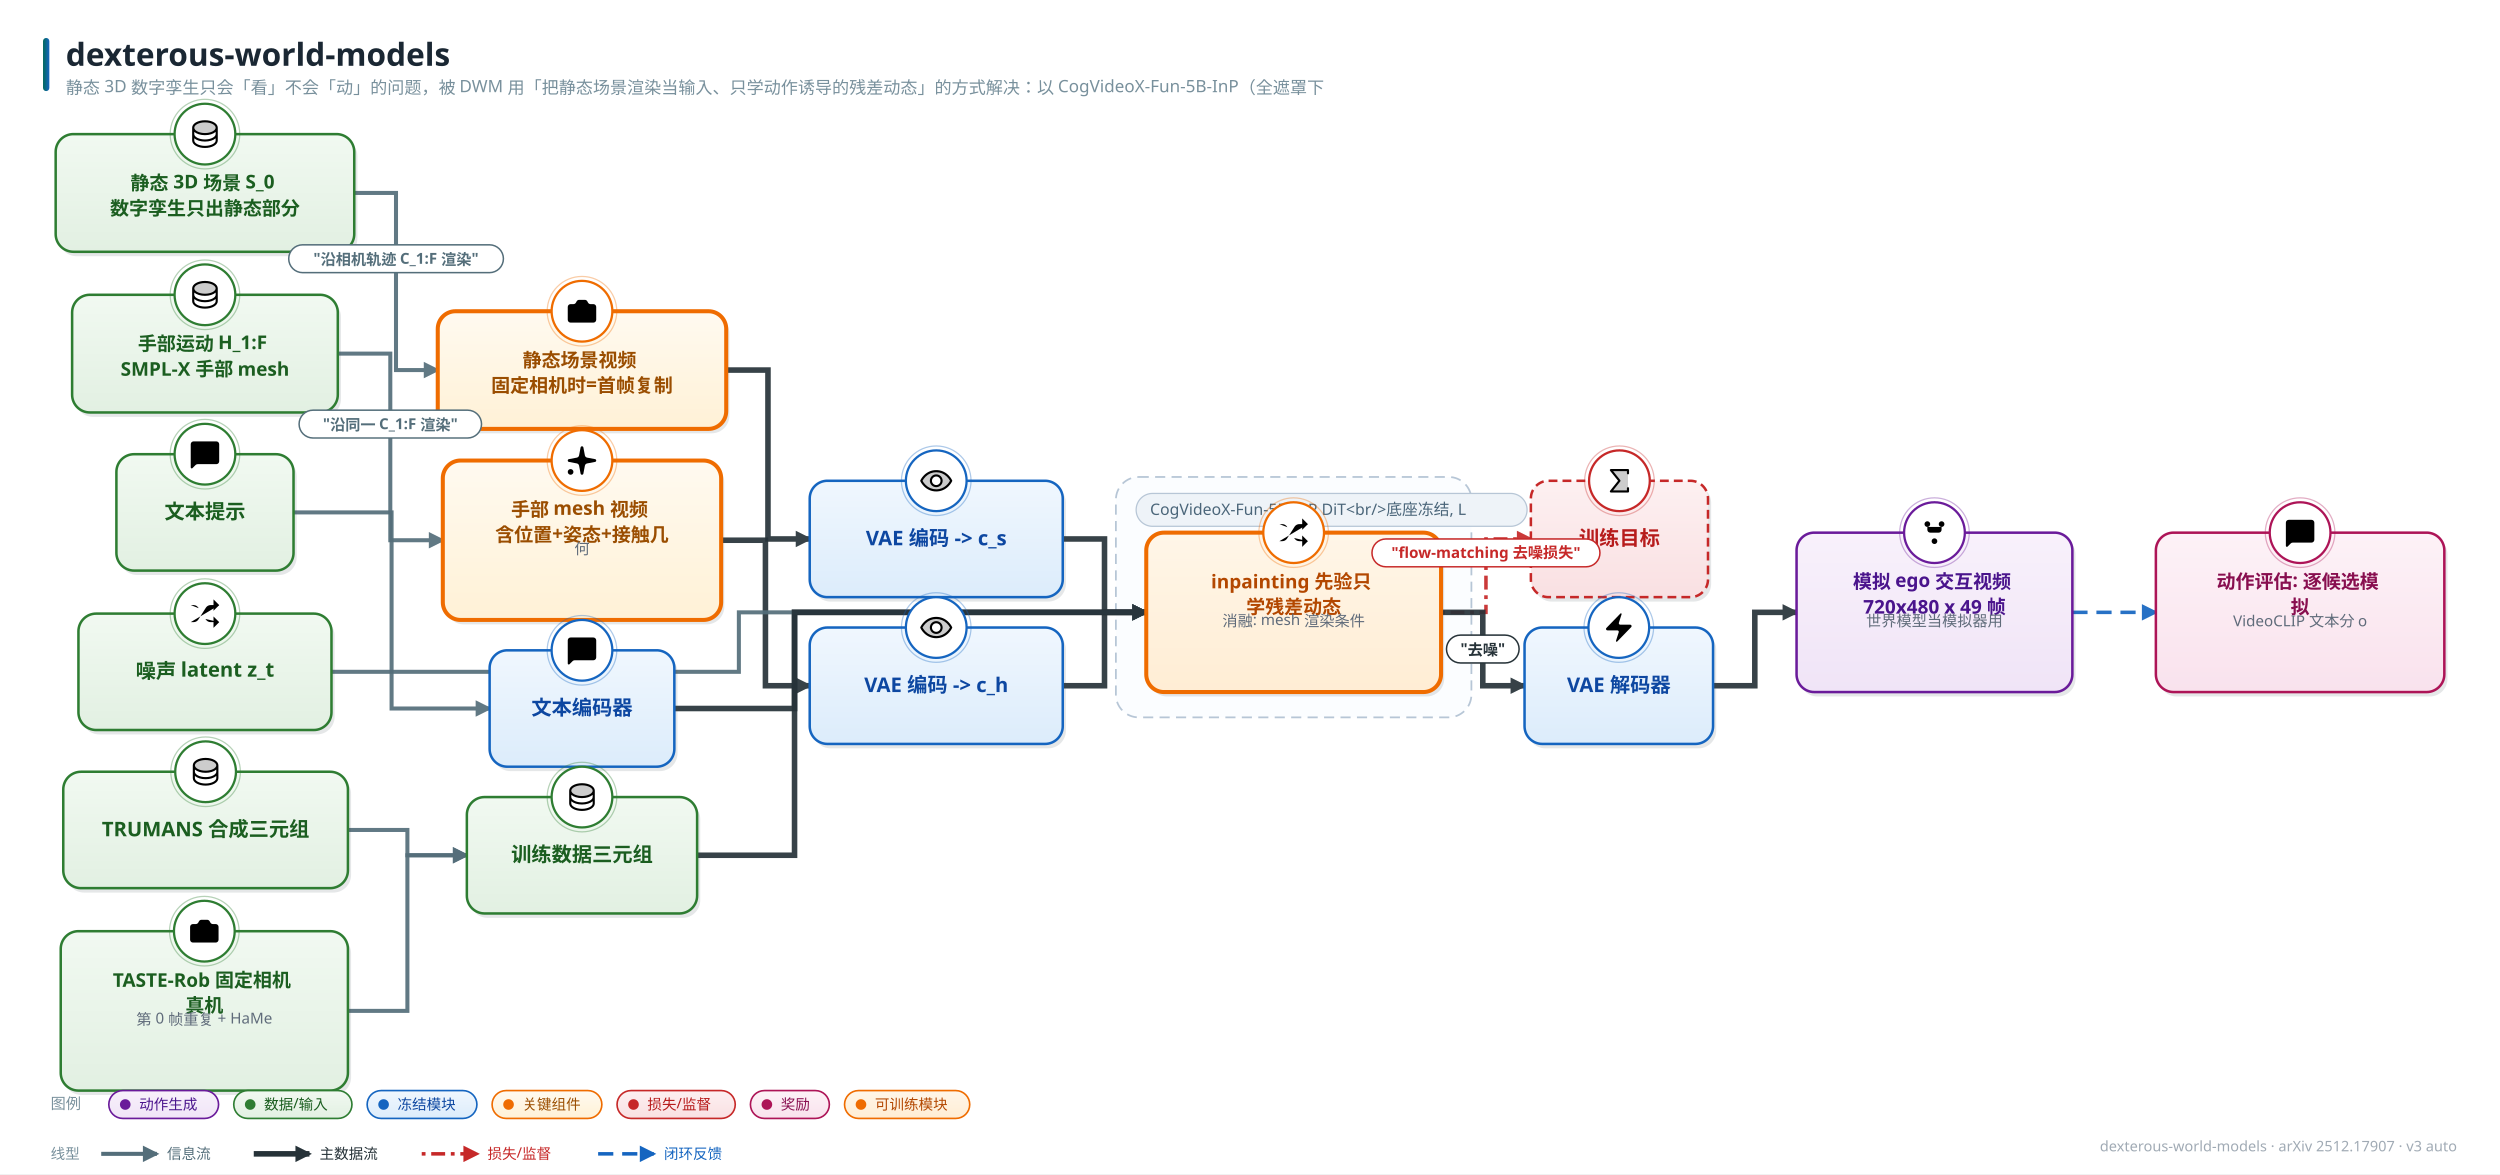
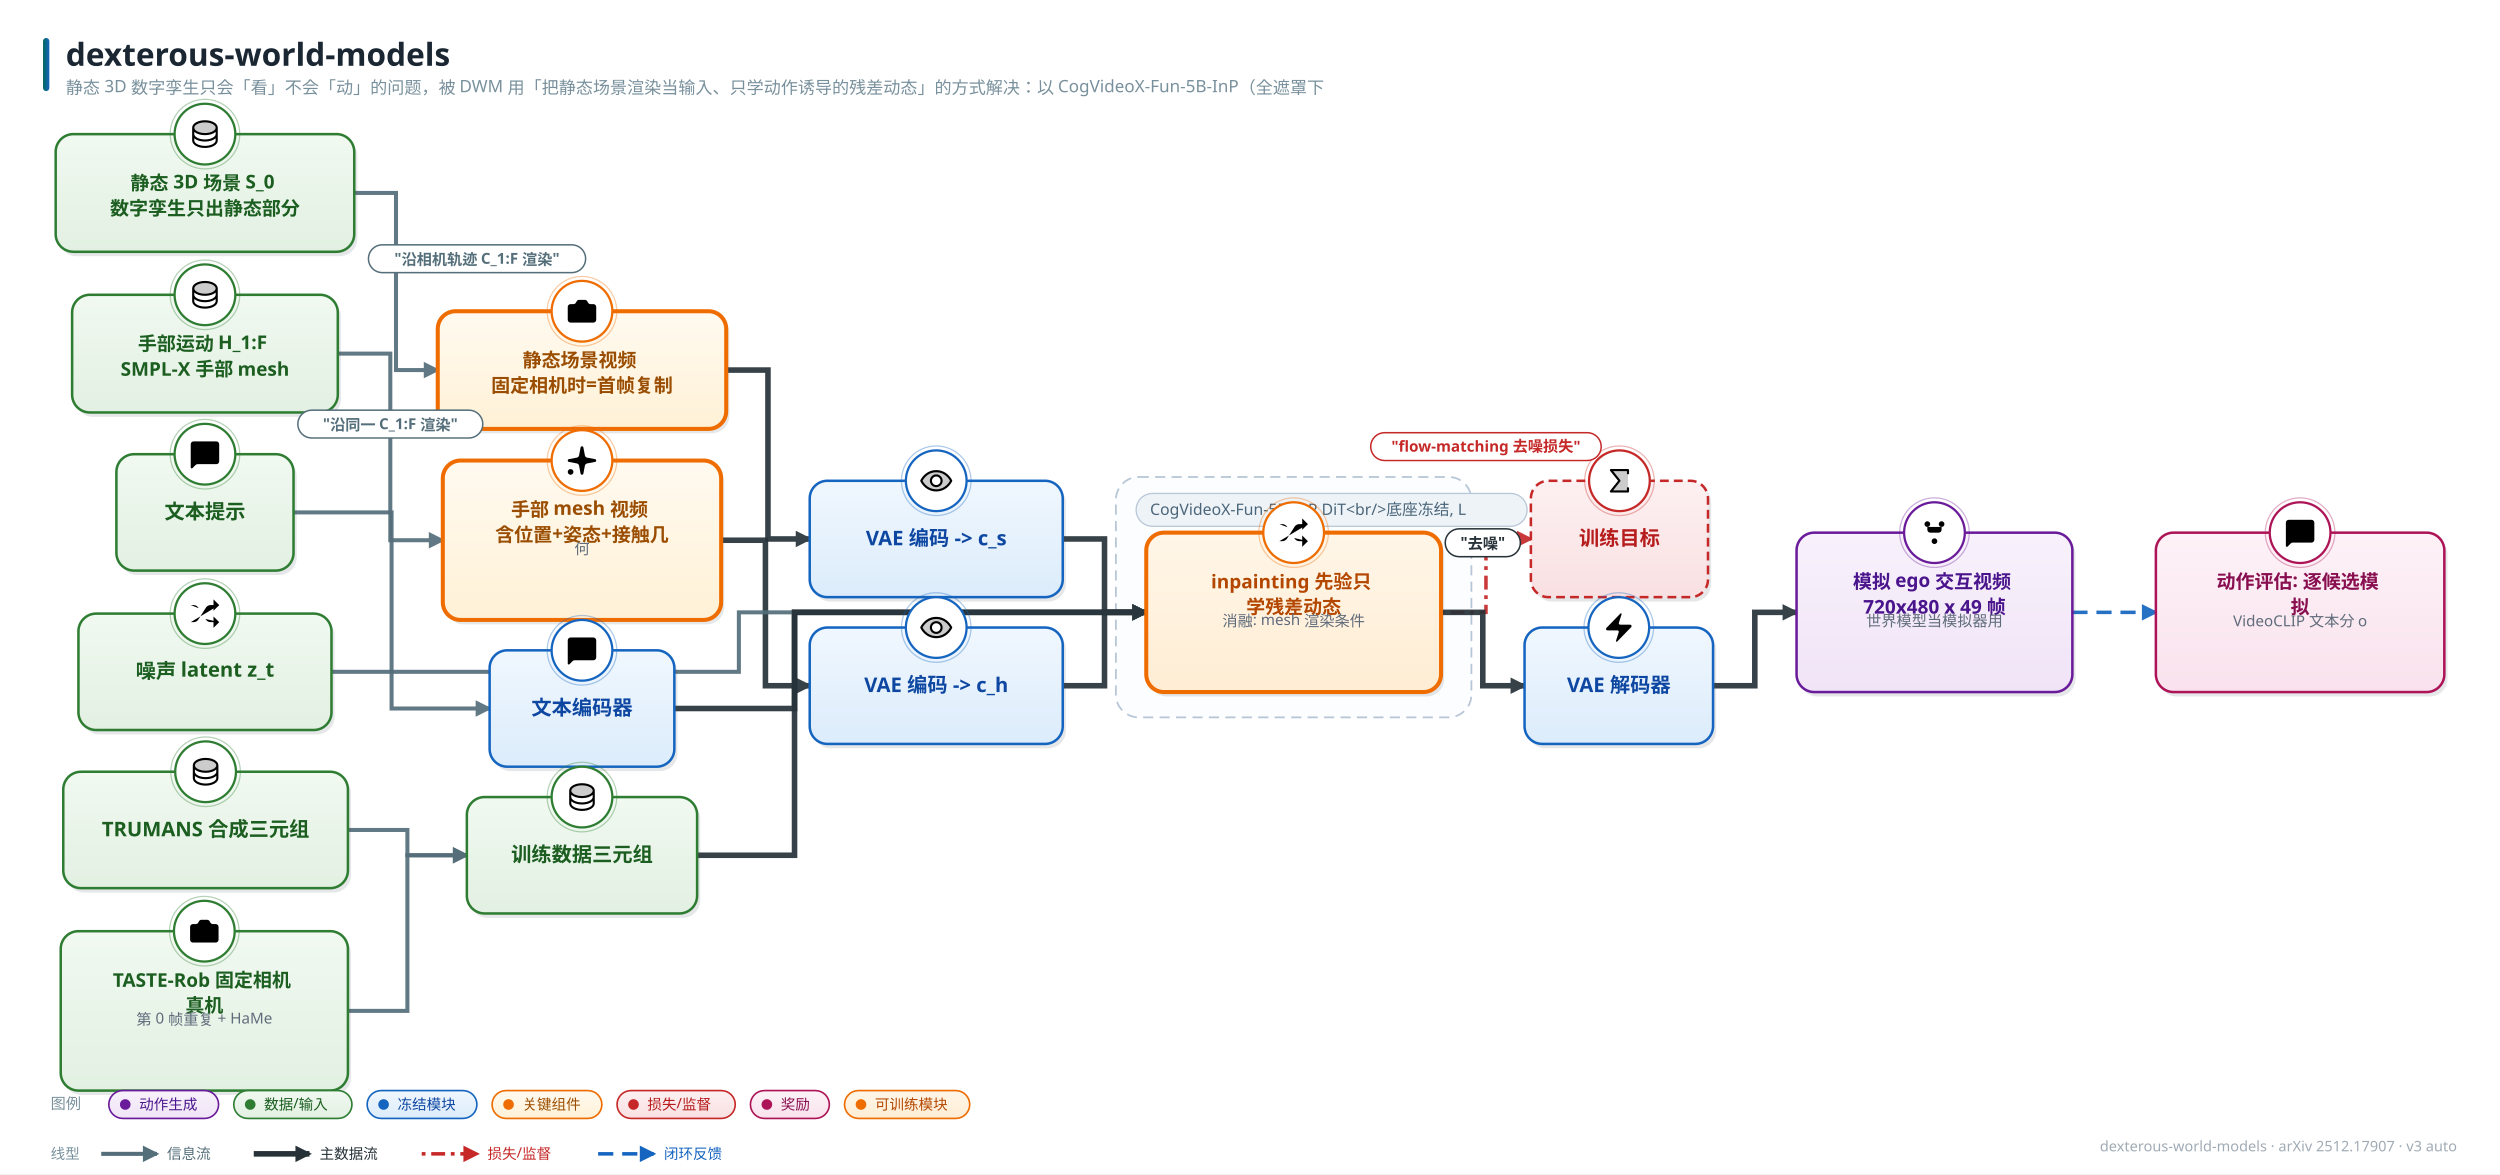
<svg xmlns="http://www.w3.org/2000/svg" width="1976" height="928" viewBox="0 0 1976 928" font-family="'PingFang SC','Hiragino Sans GB','Microsoft YaHei','Segoe UI',sans-serif">
  <style>text{font-family:'PingFang SC','Hiragino Sans GB','Microsoft YaHei','Segoe UI',sans-serif;} .lbl{font-weight:700;}</style>
  <defs>
    <linearGradient id="g-data" x1="0" y1="0" x2="0" y2="1">
      <stop offset="0" stop-color="#f1f9f1" />
      <stop offset="1" stop-color="#e2f0e2" />
    </linearGradient>
    <linearGradient id="g-frozen" x1="0" y1="0" x2="0" y2="1">
      <stop offset="0" stop-color="#f0f7fe" />
      <stop offset="1" stop-color="#dcecfb" />
    </linearGradient>
    <linearGradient id="g-train" x1="0" y1="0" x2="0" y2="1">
      <stop offset="0" stop-color="#fff6e8" />
      <stop offset="1" stop-color="#ffedd4" />
    </linearGradient>
    <linearGradient id="g-loss" x1="0" y1="0" x2="0" y2="1">
      <stop offset="0" stop-color="#fdf0f1" />
      <stop offset="1" stop-color="#f9e0e2" />
    </linearGradient>
    <linearGradient id="g-act" x1="0" y1="0" x2="0" y2="1">
      <stop offset="0" stop-color="#f8f1fb" />
      <stop offset="1" stop-color="#f0e4f7" />
    </linearGradient>
    <linearGradient id="g-loop" x1="0" y1="0" x2="0" y2="1">
      <stop offset="0" stop-color="#f2f5f7" />
      <stop offset="1" stop-color="#e6ebee" />
    </linearGradient>
    <linearGradient id="g-env" x1="0" y1="0" x2="0" y2="1">
      <stop offset="0" stop-color="#eef8f6" />
      <stop offset="1" stop-color="#dcf0ec" />
    </linearGradient>
    <linearGradient id="g-mem" x1="0" y1="0" x2="0" y2="1">
      <stop offset="0" stop-color="#fffef0" />
      <stop offset="1" stop-color="#fdf6d8" />
    </linearGradient>
    <linearGradient id="g-reward" x1="0" y1="0" x2="0" y2="1">
      <stop offset="0" stop-color="#fdf2f7" />
      <stop offset="1" stop-color="#f9e2ed" />
    </linearGradient>
    <linearGradient id="g-key" x1="0" y1="0" x2="0" y2="1">
      <stop offset="0" stop-color="#fffaf0" />
      <stop offset="1" stop-color="#fff1d6" />
    </linearGradient>
    <linearGradient id="g-title" x1="0" y1="0" x2="1" y2="0">
      <stop offset="0" stop-color="#00695c" />
      <stop offset="1" stop-color="#1565c0" />
    </linearGradient>
    <marker id="arr-main" viewBox="0 0 10 10" refX="8.5" refY="5" markerWidth="13" markerHeight="13" markerUnits="userSpaceOnUse" orient="auto-start-reverse">
      <path d="M0 0 L10 5 L0 10 z" fill="#546e7a" />
    </marker>
    <marker id="arr-thick" viewBox="0 0 10 10" refX="8.5" refY="5" markerWidth="13" markerHeight="13" markerUnits="userSpaceOnUse" orient="auto-start-reverse">
      <path d="M0 0 L10 5 L0 10 z" fill="#263238" />
    </marker>
    <marker id="arr-thin" viewBox="0 0 10 10" refX="8.5" refY="5" markerWidth="13" markerHeight="13" markerUnits="userSpaceOnUse" orient="auto-start-reverse">
      <path d="M0 0 L10 5 L0 10 z" fill="#9fb0bb" />
    </marker>
    <marker id="arr-fb" viewBox="0 0 10 10" refX="8.5" refY="5" markerWidth="13" markerHeight="13" markerUnits="userSpaceOnUse" orient="auto-start-reverse">
      <path d="M0 0 L10 5 L0 10 z" fill="#1565c0" />
    </marker>
    <marker id="arr-loss" viewBox="0 0 10 10" refX="8.5" refY="5" markerWidth="13" markerHeight="13" markerUnits="userSpaceOnUse" orient="auto-start-reverse">
      <path d="M0 0 L10 5 L0 10 z" fill="#c62828" />
    </marker>
  </defs>
  <rect width="1976" height="928" fill="#ffffff" />
  <rect x="34" y="30" width="5" height="42" rx="2.5" fill="url(#g-title)" />
  <text x="52" y="52" font-size="25" font-weight="800" fill="#1a2733">dexterous-world-models</text>
  <text x="52" y="74" font-size="13.5" fill="#78909c">静态 3D 数字孪生只会「看」不会「动」的问题，被 DWM 用「把静态场景渲染当输入、只学动作诱导的残差动态」的方式解决：以 CogVideoX-Fun-5B-InP（全遮罩下</text>
  <text x="1942" y="910" font-size="11.5" fill="#a0aab4" text-anchor="end">dexterous-world-models · arXiv 2512.17907 · v3 auto</text>
  <rect x="882" y="377" width="281" height="190" rx="18" fill="#fbfdff" stroke="#b7c6d6" stroke-width="1.4" stroke-dasharray="8 5" />
  <rect x="898" y="390" width="309.0" height="26" rx="13" fill="#eef3f8" stroke="#b7c6d6" />
  <text x="909" y="407" font-size="12.5" fill="#4a6579">CogVideoX-Fun-5B-InP DiT&lt;br/&gt;底座冻结, L</text>
  <path d="M 280.0 152.5 L 313.0 152.5 L 313.0 292.5 L 346.0 292.5" fill="none" stroke="#546e7a" stroke-width="3.2" marker-end="url(#arr-main)" opacity="0.92" />
  <path d="M 267.0 279.5 L 308.5 279.5 L 308.5 427.0 L 350.0 427.0" fill="none" stroke="#546e7a" stroke-width="3.2" marker-end="url(#arr-main)" opacity="0.92" />
  <path d="M 232.0 405.0 L 309.5 405.0 L 309.5 560.0 L 387.0 560.0" fill="none" stroke="#546e7a" stroke-width="3.2" marker-end="url(#arr-main)" opacity="0.92" />
  <path d="M 574.0 292.5 L 607.0 292.5 L 607.0 426.0 L 640.0 426.0" fill="none" stroke="#263238" stroke-width="4.4" marker-end="url(#arr-thick)" opacity="0.92" />
  <path d="M 570.0 427.0 L 605.0 427.0 L 605.0 542.0 L 640.0 542.0" fill="none" stroke="#263238" stroke-width="4.4" marker-end="url(#arr-thick)" opacity="0.92" />
  <path d="M 840.0 426.0 L 873.0 426.0 L 873.0 484.0 L 906.0 484.0" fill="none" stroke="#263238" stroke-width="4.4" marker-end="url(#arr-thick)" opacity="0.92" />
  <path d="M 840.0 542.0 L 873.0 542.0 L 873.0 484.0 L 906.0 484.0" fill="none" stroke="#263238" stroke-width="4.4" marker-end="url(#arr-thick)" opacity="0.92" />
  <path d="M 533.0 560.0 L 628.0 560.0 L 628.0 484.0 L 906.0 484.0" fill="none" stroke="#263238" stroke-width="4.4" marker-end="url(#arr-thick)" opacity="0.92" />
  <path d="M 262.0 531.0 L 584.0 531.0 L 584.0 484.0 L 906.0 484.0" fill="none" stroke="#546e7a" stroke-width="3.2" marker-end="url(#arr-main)" opacity="0.92" />
  <path d="M 1139.0 484.0 L 1174.5 484.0 L 1174.5 426.0 L 1210.0 426.0" fill="none" stroke="#c62828" stroke-width="2.8" stroke-dasharray="3 4.5 11 4.5" marker-end="url(#arr-loss)" opacity="0.92" />
  <path d="M 1139.0 484.0 L 1172.0 484.0 L 1172.0 542.0 L 1205.0 542.0" fill="none" stroke="#263238" stroke-width="4.4" marker-end="url(#arr-thick)" opacity="0.92" />
  <path d="M 1354.0 542.0 L 1387.0 542.0 L 1387.0 484.0 L 1420.0 484.0" fill="none" stroke="#263238" stroke-width="4.4" marker-end="url(#arr-thick)" opacity="0.92" />
  <path d="M 1638.0 484.0 L 1704.0 484.0" fill="none" stroke="#1565c0" stroke-width="2.8" stroke-dasharray="12 7" marker-end="url(#arr-fb)" opacity="0.92" />
  <path d="M 551.0 676.0 L 628.0 676.0 L 628.0 484.0 L 906.0 484.0" fill="none" stroke="#263238" stroke-width="4.4" marker-end="url(#arr-thick)" opacity="0.92" />
  <path d="M 275.0 656.0 L 322.0 656.0 L 322.0 676.0 L 369.0 676.0" fill="none" stroke="#546e7a" stroke-width="3.2" marker-end="url(#arr-main)" opacity="0.92" />
  <path d="M 275.0 799.0 L 322.0 799.0 L 322.0 676.0 L 369.0 676.0" fill="none" stroke="#546e7a" stroke-width="3.2" marker-end="url(#arr-main)" opacity="0.92" />
  <rect x="46.5" y="109.5" width="236" height="93" rx="14" fill="#37474f" opacity="0.13" />
  <rect x="44" y="106" width="236" height="93" rx="14" fill="url(#g-data)" stroke="#2e7d32" stroke-width="2.0" />
  <circle cx="162.0" cy="106" r="24" fill="#ffffff" stroke="#2e7d32" stroke-width="1.8" />
  <circle cx="162.0" cy="106" r="27.5" fill="none" stroke="#2e7d32" stroke-width="1" opacity="0.35" />
  <g transform="translate(148.5,92.5) scale(0.1055)">
    <path d="M216,80c0,26.51-39.4,48-88,48S40,106.51,40,80s39.4-48,88-48S216,53.49,216,80Z" opacity="0.2" />
    <path d="M128,24C74.17,24,32,48.6,32,80v96c0,31.4,42.17,56,96,56s96-24.6,96-56V80C224,48.6,181.83,24,128,24Zm80,104c0,9.62-7.88,19.43-21.61,26.92C170.93,163.35,150.19,168,128,168s-42.93-4.65-58.39-13.08C55.88,147.43,48,137.62,48,128V111.36c17.06,15,46.23,24.64,80,24.64s62.94-9.68,80-24.64ZM69.61,53.08C85.07,44.65,105.81,40,128,40s42.93,4.65,58.39,13.08C200.12,60.57,208,70.38,208,80s-7.88,19.43-21.61,26.92C170.93,115.35,150.19,120,128,120s-42.93-4.65-58.39-13.08C55.88,99.43,48,89.62,48,80S55.88,60.57,69.61,53.08ZM186.39,202.92C170.93,211.35,150.19,216,128,216s-42.93-4.65-58.39-13.08C55.88,195.43,48,185.62,48,176V159.36c17.06,15,46.23,24.64,80,24.64s62.94-9.68,80-24.64V176C208,185.62,200.12,195.43,186.39,202.92Z" />
  </g>
  <text x="162.0" y="150" font-size="15" class="lbl" fill="#1b5e20" text-anchor="middle">
    <tspan x="162.0" dy="0">静态 3D 场景 S_0</tspan>
    <tspan x="162.0" dy="20">数字孪生只出静态部分</tspan>
  </text>
  <rect x="348.5" y="249.5" width="228" height="93" rx="14" fill="#37474f" opacity="0.13" />
  <rect x="346" y="246" width="228" height="93" rx="14" fill="url(#g-key)" stroke="#ef6c00" stroke-width="3.2" />
  <circle cx="460.0" cy="246" r="24" fill="#ffffff" stroke="#ef6c00" stroke-width="1.8" />
  <circle cx="460.0" cy="246" r="27.5" fill="none" stroke="#ef6c00" stroke-width="1" opacity="0.35" />
  <g transform="translate(446.5,232.5) scale(1.125)">
    <path d="M13.997 4a2 2 0 0 1 1.76 1.05l.486.9A2 2 0 0 0 18.003 7H20a2 2 0 0 1 2 2v9a2 2 0 0 1-2 2H4a2 2 0 0 1-2-2V9a2 2 0 0 1 2-2h1.997a2 2 0 0 0 1.759-1.048l.489-.904A2 2 0 0 1 10.004 4z" />
    <circle cx="12" cy="13" r="3" />
  </g>
  <text x="460.0" y="290" font-size="15" class="lbl" fill="#9a4d00" text-anchor="middle">
    <tspan x="460.0" dy="0">静态场景视频</tspan>
    <tspan x="460.0" dy="20">固定相机时=首帧复制</tspan>
  </text>
  <rect x="59.5" y="236.5" width="210" height="93" rx="14" fill="#37474f" opacity="0.13" />
  <rect x="57" y="233" width="210" height="93" rx="14" fill="url(#g-data)" stroke="#2e7d32" stroke-width="2.0" />
  <circle cx="162.0" cy="233" r="24" fill="#ffffff" stroke="#2e7d32" stroke-width="1.8" />
  <circle cx="162.0" cy="233" r="27.5" fill="none" stroke="#2e7d32" stroke-width="1" opacity="0.35" />
  <g transform="translate(148.5,219.5) scale(0.1055)">
    <path d="M216,80c0,26.51-39.4,48-88,48S40,106.51,40,80s39.4-48,88-48S216,53.49,216,80Z" opacity="0.2" />
    <path d="M128,24C74.17,24,32,48.6,32,80v96c0,31.4,42.17,56,96,56s96-24.6,96-56V80C224,48.6,181.83,24,128,24Zm80,104c0,9.62-7.88,19.43-21.61,26.92C170.93,163.35,150.19,168,128,168s-42.93-4.65-58.39-13.08C55.88,147.43,48,137.62,48,128V111.36c17.06,15,46.23,24.64,80,24.64s62.94-9.68,80-24.64ZM69.61,53.08C85.07,44.65,105.81,40,128,40s42.93,4.65,58.39,13.08C200.12,60.57,208,70.38,208,80s-7.88,19.43-21.61,26.92C170.93,115.35,150.19,120,128,120s-42.93-4.65-58.39-13.08C55.88,99.43,48,89.62,48,80S55.88,60.57,69.61,53.08ZM186.39,202.92C170.93,211.35,150.19,216,128,216s-42.93-4.65-58.39-13.08C55.88,195.43,48,185.62,48,176V159.36c17.06,15,46.23,24.64,80,24.64s62.94-9.68,80-24.64V176C208,185.62,200.12,195.43,186.39,202.92Z" />
  </g>
  <text x="162.0" y="277" font-size="15" class="lbl" fill="#1b5e20" text-anchor="middle">
    <tspan x="162.0" dy="0">手部运动 H_1:F</tspan>
    <tspan x="162.0" dy="20">SMPL-X 手部 mesh</tspan>
  </text>
  <rect x="352.5" y="367.5" width="220" height="126" rx="14" fill="#37474f" opacity="0.13" />
  <rect x="350" y="364" width="220" height="126" rx="14" fill="url(#g-key)" stroke="#ef6c00" stroke-width="3.2" />
  <circle cx="460.0" cy="364" r="24" fill="#ffffff" stroke="#ef6c00" stroke-width="1.8" />
  <circle cx="460.0" cy="364" r="27.5" fill="none" stroke="#ef6c00" stroke-width="1" opacity="0.35" />
  <g transform="translate(446.5,350.5) scale(1.125)">
    <path d="M11.017 2.814a1 1 0 0 1 1.966 0l1.051 5.558a2 2 0 0 0 1.594 1.594l5.558 1.051a1 1 0 0 1 0 1.966l-5.558 1.051a2 2 0 0 0-1.594 1.594l-1.051 5.558a1 1 0 0 1-1.966 0l-1.051-5.558a2 2 0 0 0-1.594-1.594l-5.558-1.051a1 1 0 0 1 0-1.966l5.558-1.051a2 2 0 0 0 1.594-1.594z" />
    <path d="M20 2v4" />
    <path d="M22 4h-4" />
    <circle cx="4" cy="20" r="2" />
  </g>
  <text x="460.0" y="408" font-size="15" class="lbl" fill="#9a4d00" text-anchor="middle">
    <tspan x="460.0" dy="0">手部 mesh 视频</tspan>
    <tspan x="460.0" dy="20">含位置+姿态+接触几</tspan>
  </text>
  <text x="460.0" y="438" font-size="12" fill="#5f6b7a" text-anchor="middle">何</text>
  <rect x="94.5" y="362.5" width="140" height="92" rx="14" fill="#37474f" opacity="0.13" />
  <rect x="92" y="359" width="140" height="92" rx="14" fill="url(#g-data)" stroke="#2e7d32" stroke-width="2.0" />
  <circle cx="162.0" cy="359" r="24" fill="#ffffff" stroke="#2e7d32" stroke-width="1.8" />
  <circle cx="162.0" cy="359" r="27.5" fill="none" stroke="#2e7d32" stroke-width="1" opacity="0.35" />
  <g transform="translate(148.5,345.5) scale(1.125)">
    <path d="M22 17a2 2 0 0 1-2 2H6.828a2 2 0 0 0-1.414.586l-2.202 2.202A.71.71 0 0 1 2 21.286V5a2 2 0 0 1 2-2h16a2 2 0 0 1 2 2z" />
  </g>
  <text x="162.0" y="410" font-size="16" class="lbl" fill="#1b5e20" text-anchor="middle">文本提示</text>
  <rect x="389.5" y="517.5" width="146" height="92" rx="14" fill="#37474f" opacity="0.13" />
  <rect x="387" y="514" width="146" height="92" rx="14" fill="url(#g-frozen)" stroke="#1565c0" stroke-width="2.0" />
  <circle cx="460.0" cy="514" r="24" fill="#ffffff" stroke="#1565c0" stroke-width="1.8" />
  <circle cx="460.0" cy="514" r="27.5" fill="none" stroke="#1565c0" stroke-width="1" opacity="0.35" />
  <g transform="translate(446.5,500.5) scale(1.125)">
    <path d="M22 17a2 2 0 0 1-2 2H6.828a2 2 0 0 0-1.414.586l-2.202 2.202A.71.71 0 0 1 2 21.286V5a2 2 0 0 1 2-2h16a2 2 0 0 1 2 2z" />
  </g>
  <text x="460.0" y="565" font-size="16" class="lbl" fill="#0d47a1" text-anchor="middle">文本编码器</text>
  <rect x="642.5" y="383.5" width="200" height="92" rx="14" fill="#37474f" opacity="0.13" />
  <rect x="640" y="380" width="200" height="92" rx="14" fill="url(#g-frozen)" stroke="#1565c0" stroke-width="2.0" />
  <circle cx="740.0" cy="380" r="24" fill="#ffffff" stroke="#1565c0" stroke-width="1.8" />
  <circle cx="740.0" cy="380" r="27.5" fill="none" stroke="#1565c0" stroke-width="1" opacity="0.35" />
  <g transform="translate(726.5,366.5) scale(0.1055)">
    <path d="M128,56C48,56,16,128,16,128s32,72,112,72,112-72,112-72S208,56,128,56Zm0,112a40,40,0,1,1,40-40A40,40,0,0,1,128,168Z" opacity="0.2" />
    <path d="M247.31,124.76c-.35-.79-8.82-19.58-27.65-38.41C194.57,61.26,162.88,48,128,48S61.43,61.26,36.34,86.35C17.51,105.18,9,124,8.69,124.76a8,8,0,0,0,0,6.5c.35.79,8.82,19.57,27.65,38.4C61.43,194.74,93.12,208,128,208s66.57-13.26,91.66-38.34c18.83-18.83,27.3-37.61,27.65-38.4A8,8,0,0,0,247.31,124.76ZM128,192c-30.78,0-57.67-11.19-79.93-33.25A133.47,133.47,0,0,1,25,128,133.33,133.33,0,0,1,48.07,97.25C70.33,75.19,97.22,64,128,64s57.67,11.19,79.93,33.25A133.46,133.46,0,0,1,231.05,128C223.84,141.46,192.43,192,128,192Zm0-112a48,48,0,1,0,48,48A48.05,48.05,0,0,0,128,80Zm0,80a32,32,0,1,1,32-32A32,32,0,0,1,128,160Z" />
  </g>
  <text x="740.0" y="431" font-size="16" class="lbl" fill="#0d47a1" text-anchor="middle">VAE 编码 -&gt; c_s</text>
  <rect x="642.5" y="499.5" width="200" height="92" rx="14" fill="#37474f" opacity="0.13" />
  <rect x="640" y="496" width="200" height="92" rx="14" fill="url(#g-frozen)" stroke="#1565c0" stroke-width="2.0" />
  <circle cx="740.0" cy="496" r="24" fill="#ffffff" stroke="#1565c0" stroke-width="1.8" />
  <circle cx="740.0" cy="496" r="27.5" fill="none" stroke="#1565c0" stroke-width="1" opacity="0.35" />
  <g transform="translate(726.5,482.5) scale(0.1055)">
    <path d="M128,56C48,56,16,128,16,128s32,72,112,72,112-72,112-72S208,56,128,56Zm0,112a40,40,0,1,1,40-40A40,40,0,0,1,128,168Z" opacity="0.2" />
    <path d="M247.31,124.76c-.35-.79-8.82-19.58-27.65-38.41C194.57,61.26,162.88,48,128,48S61.43,61.26,36.34,86.35C17.51,105.18,9,124,8.69,124.76a8,8,0,0,0,0,6.5c.35.79,8.82,19.57,27.65,38.4C61.43,194.74,93.12,208,128,208s66.57-13.26,91.66-38.34c18.83-18.83,27.3-37.61,27.65-38.4A8,8,0,0,0,247.31,124.76ZM128,192c-30.78,0-57.67-11.19-79.93-33.25A133.47,133.47,0,0,1,25,128,133.33,133.33,0,0,1,48.07,97.25C70.33,75.19,97.22,64,128,64s57.67,11.19,79.93,33.25A133.46,133.46,0,0,1,231.05,128C223.84,141.46,192.43,192,128,192Zm0-112a48,48,0,1,0,48,48A48.05,48.05,0,0,0,128,80Zm0,80a32,32,0,1,1,32-32A32,32,0,0,1,128,160Z" />
  </g>
  <text x="740.0" y="547" font-size="16" class="lbl" fill="#0d47a1" text-anchor="middle">VAE 编码 -&gt; c_h</text>
  <rect x="908.5" y="424.5" width="233" height="126" rx="14" fill="#37474f" opacity="0.13" />
  <rect x="906" y="421" width="233" height="126" rx="14" fill="url(#g-train)" stroke="#ef6c00" stroke-width="3.2" />
  <circle cx="1022.5" cy="421" r="24" fill="#ffffff" stroke="#ef6c00" stroke-width="1.8" />
  <circle cx="1022.5" cy="421" r="27.5" fill="none" stroke="#ef6c00" stroke-width="1" opacity="0.35" />
  <g transform="translate(1009.0,407.5) scale(1.125)">
    <path d="m18 14 4 4-4 4" />
    <path d="m18 2 4 4-4 4" />
    <path d="M2 18h1.973a4 4 0 0 0 3.3-1.7l5.454-8.6a4 4 0 0 1 3.3-1.7H22" />
    <path d="M2 6h1.972a4 4 0 0 1 3.6 2.2" />
    <path d="M22 18h-6.041a4 4 0 0 1-3.3-1.8l-.359-.45" />
  </g>
  <text x="1022.5" y="465" font-size="15" class="lbl" fill="#b34700" text-anchor="middle">
    <tspan x="1022.5" dy="0">inpainting 先验只</tspan>
    <tspan x="1022.5" dy="20">学残差动态</tspan>
  </text>
  <text x="1022.5" y="495" font-size="12" fill="#5f6b7a" text-anchor="middle">消融: mesh 渲染条件</text>
  <rect x="64.5" y="488.5" width="200" height="92" rx="14" fill="#37474f" opacity="0.13" />
  <rect x="62" y="485" width="200" height="92" rx="14" fill="url(#g-data)" stroke="#2e7d32" stroke-width="2.0" />
  <circle cx="162.0" cy="485" r="24" fill="#ffffff" stroke="#2e7d32" stroke-width="1.8" />
  <circle cx="162.0" cy="485" r="27.5" fill="none" stroke="#2e7d32" stroke-width="1" opacity="0.35" />
  <g transform="translate(148.5,471.5) scale(1.125)">
    <path d="m18 14 4 4-4 4" />
    <path d="m18 2 4 4-4 4" />
    <path d="M2 18h1.973a4 4 0 0 0 3.3-1.7l5.454-8.6a4 4 0 0 1 3.3-1.7H22" />
    <path d="M2 6h1.972a4 4 0 0 1 3.6 2.2" />
    <path d="M22 18h-6.041a4 4 0 0 1-3.3-1.8l-.359-.45" />
  </g>
  <text x="162.0" y="536" font-size="16" class="lbl" fill="#1b5e20" text-anchor="middle">噪声 latent z_t</text>
  <rect x="1212.5" y="383.5" width="140" height="92" rx="14" fill="#37474f" opacity="0.13" />
  <rect x="1210" y="380" width="140" height="92" rx="14" fill="url(#g-loss)" stroke="#c62828" stroke-width="2.0" stroke-dasharray="7 4" />
  <circle cx="1280.0" cy="380" r="24" fill="#ffffff" stroke="#c62828" stroke-width="1.8" />
  <circle cx="1280.0" cy="380" r="27.5" fill="none" stroke="#c62828" stroke-width="1" opacity="0.35" />
  <g transform="translate(1266.5,366.5) scale(0.1055)">
    <path d="M192,48V208H64l64-80L64,48Z" opacity="0.2" />
    <path d="M184,72V56H80.65l53.6,67a8,8,0,0,1,0,10l-53.6,67H184V184a8,8,0,0,1,16,0v24a8,8,0,0,1-8,8H64a8,8,0,0,1-6.25-13l60-75-60-75A8,8,0,0,1,64,40H192a8,8,0,0,1,8,8V72a8,8,0,0,1-16,0Z" />
  </g>
  <text x="1280.0" y="431" font-size="16" class="lbl" fill="#b71c1c" text-anchor="middle">训练目标</text>
  <rect x="1207.5" y="499.5" width="149" height="92" rx="14" fill="#37474f" opacity="0.13" />
  <rect x="1205" y="496" width="149" height="92" rx="14" fill="url(#g-frozen)" stroke="#1565c0" stroke-width="2.0" />
  <circle cx="1279.5" cy="496" r="24" fill="#ffffff" stroke="#1565c0" stroke-width="1.8" />
  <circle cx="1279.5" cy="496" r="27.5" fill="none" stroke="#1565c0" stroke-width="1" opacity="0.35" />
  <g transform="translate(1266.0,482.5) scale(1.125)">
    <path d="M4 14a1 1 0 0 1-.78-1.63l9.9-10.2a.5.5 0 0 1 .86.46l-1.92 6.02A1 1 0 0 0 13 10h7a1 1 0 0 1 .78 1.63l-9.9 10.2a.5.5 0 0 1-.86-.46l1.92-6.02A1 1 0 0 0 11 14z" />
  </g>
  <text x="1279.5" y="547" font-size="16" class="lbl" fill="#0d47a1" text-anchor="middle">VAE 解码器</text>
  <rect x="1422.5" y="424.5" width="218" height="126" rx="14" fill="#37474f" opacity="0.13" />
  <rect x="1420" y="421" width="218" height="126" rx="14" fill="url(#g-act)" stroke="#6a1b9a" stroke-width="2.0" />
  <circle cx="1529.0" cy="421" r="24" fill="#ffffff" stroke="#6a1b9a" stroke-width="1.8" />
  <circle cx="1529.0" cy="421" r="27.5" fill="none" stroke="#6a1b9a" stroke-width="1" opacity="0.35" />
  <g transform="translate(1515.5,407.5) scale(1.125)">
    <path stroke="none" d="M0 0h24v24H0z" fill="none" />
    <path d="M10 18a2 2 0 1 0 4 0a2 2 0 1 0 -4 0" />
    <path d="M5 6a2 2 0 1 0 4 0a2 2 0 1 0 -4 0" />
    <path d="M15 6a2 2 0 1 0 4 0a2 2 0 1 0 -4 0" />
    <path d="M7 8v2a2 2 0 0 0 2 2h6a2 2 0 0 0 2 -2v-2" />
    <path d="M12 12l0 4" />
  </g>
  <text x="1529.0" y="465" font-size="15" class="lbl" fill="#4a148c" text-anchor="middle">
    <tspan x="1529.0" dy="0">模拟 ego 交互视频</tspan>
    <tspan x="1529.0" dy="20">720x480 x 49 帧</tspan>
  </text>
  <text x="1529.0" y="495" font-size="12" fill="#5f6b7a" text-anchor="middle">世界模型当模拟器用</text>
  <rect x="1706.5" y="424.5" width="228" height="126" rx="14" fill="#37474f" opacity="0.13" />
  <rect x="1704" y="421" width="228" height="126" rx="14" fill="url(#g-reward)" stroke="#ad1457" stroke-width="2.0" />
  <circle cx="1818.0" cy="421" r="24" fill="#ffffff" stroke="#ad1457" stroke-width="1.8" />
  <circle cx="1818.0" cy="421" r="27.5" fill="none" stroke="#ad1457" stroke-width="1" opacity="0.35" />
  <g transform="translate(1804.5,407.5) scale(1.125)">
    <path d="M22 17a2 2 0 0 1-2 2H6.828a2 2 0 0 0-1.414.586l-2.202 2.202A.71.71 0 0 1 2 21.286V5a2 2 0 0 1 2-2h16a2 2 0 0 1 2 2z" />
  </g>
  <text x="1818.0" y="465" font-size="15" class="lbl" fill="#880e4f" text-anchor="middle">
    <tspan x="1818.0" dy="0">动作评估: 逐候选模</tspan>
    <tspan x="1818.0" dy="20">拟</tspan>
  </text>
  <text x="1818.0" y="495" font-size="12" fill="#5f6b7a" text-anchor="middle">VideoCLIP 文本分 o</text>
  <rect x="371.5" y="633.5" width="182" height="92" rx="14" fill="#37474f" opacity="0.13" />
  <rect x="369" y="630" width="182" height="92" rx="14" fill="url(#g-data)" stroke="#2e7d32" stroke-width="2.0" />
  <circle cx="460.0" cy="630" r="24" fill="#ffffff" stroke="#2e7d32" stroke-width="1.8" />
  <circle cx="460.0" cy="630" r="27.5" fill="none" stroke="#2e7d32" stroke-width="1" opacity="0.35" />
  <g transform="translate(446.5,616.5) scale(0.1055)">
    <path d="M216,80c0,26.51-39.4,48-88,48S40,106.51,40,80s39.4-48,88-48S216,53.49,216,80Z" opacity="0.2" />
    <path d="M128,24C74.17,24,32,48.6,32,80v96c0,31.4,42.17,56,96,56s96-24.6,96-56V80C224,48.6,181.83,24,128,24Zm80,104c0,9.62-7.88,19.43-21.61,26.92C170.93,163.35,150.19,168,128,168s-42.93-4.65-58.39-13.08C55.88,147.43,48,137.62,48,128V111.36c17.06,15,46.23,24.64,80,24.64s62.94-9.68,80-24.64ZM69.61,53.08C85.07,44.65,105.81,40,128,40s42.93,4.65,58.39,13.08C200.12,60.57,208,70.38,208,80s-7.88,19.43-21.61,26.92C170.93,115.35,150.19,120,128,120s-42.93-4.65-58.39-13.08C55.88,99.43,48,89.62,48,80S55.88,60.57,69.61,53.08ZM186.39,202.92C170.93,211.35,150.19,216,128,216s-42.93-4.65-58.39-13.08C55.88,195.43,48,185.62,48,176V159.36c17.06,15,46.23,24.64,80,24.64s62.94-9.68,80-24.64V176C208,185.62,200.12,195.43,186.39,202.92Z" />
  </g>
  <text x="460.0" y="681" font-size="16" class="lbl" fill="#1b5e20" text-anchor="middle">训练数据三元组</text>
  <rect x="52.5" y="613.5" width="225" height="92" rx="14" fill="#37474f" opacity="0.13" />
  <rect x="50" y="610" width="225" height="92" rx="14" fill="url(#g-data)" stroke="#2e7d32" stroke-width="2.0" />
  <circle cx="162.5" cy="610" r="24" fill="#ffffff" stroke="#2e7d32" stroke-width="1.8" />
  <circle cx="162.5" cy="610" r="27.5" fill="none" stroke="#2e7d32" stroke-width="1" opacity="0.35" />
  <g transform="translate(149.0,596.5) scale(0.1055)">
    <path d="M216,80c0,26.51-39.4,48-88,48S40,106.51,40,80s39.4-48,88-48S216,53.49,216,80Z" opacity="0.2" />
    <path d="M128,24C74.17,24,32,48.6,32,80v96c0,31.4,42.17,56,96,56s96-24.6,96-56V80C224,48.6,181.83,24,128,24Zm80,104c0,9.62-7.88,19.43-21.61,26.92C170.93,163.35,150.19,168,128,168s-42.93-4.65-58.39-13.08C55.88,147.43,48,137.62,48,128V111.36c17.06,15,46.23,24.64,80,24.64s62.94-9.68,80-24.64ZM69.61,53.08C85.07,44.65,105.81,40,128,40s42.93,4.65,58.39,13.08C200.12,60.57,208,70.38,208,80s-7.88,19.43-21.61,26.92C170.93,115.35,150.19,120,128,120s-42.93-4.65-58.39-13.08C55.88,99.43,48,89.62,48,80S55.88,60.57,69.61,53.08ZM186.39,202.92C170.93,211.35,150.19,216,128,216s-42.93-4.65-58.39-13.08C55.88,195.43,48,185.62,48,176V159.36c17.06,15,46.23,24.64,80,24.64s62.94-9.68,80-24.64V176C208,185.62,200.12,195.43,186.39,202.92Z" />
  </g>
  <text x="162.5" y="661" font-size="16" class="lbl" fill="#1b5e20" text-anchor="middle">TRUMANS 合成三元组</text>
  <rect x="50.5" y="739.5" width="227" height="126" rx="14" fill="#37474f" opacity="0.13" />
  <rect x="48" y="736" width="227" height="126" rx="14" fill="url(#g-data)" stroke="#2e7d32" stroke-width="2.0" />
  <circle cx="161.5" cy="736" r="24" fill="#ffffff" stroke="#2e7d32" stroke-width="1.8" />
  <circle cx="161.5" cy="736" r="27.5" fill="none" stroke="#2e7d32" stroke-width="1" opacity="0.35" />
  <g transform="translate(148.0,722.5) scale(1.125)">
    <path d="M13.997 4a2 2 0 0 1 1.76 1.05l.486.9A2 2 0 0 0 18.003 7H20a2 2 0 0 1 2 2v9a2 2 0 0 1-2 2H4a2 2 0 0 1-2-2V9a2 2 0 0 1 2-2h1.997a2 2 0 0 0 1.759-1.048l.489-.904A2 2 0 0 1 10.004 4z" />
    <circle cx="12" cy="13" r="3" />
  </g>
  <text x="161.5" y="780" font-size="15" class="lbl" fill="#1b5e20" text-anchor="middle">
    <tspan x="161.5" dy="0">TASTE-Rob 固定相机</tspan>
    <tspan x="161.5" dy="20">真机</tspan>
  </text>
  <text x="161.5" y="810" font-size="12" fill="#5f6b7a" text-anchor="middle">第 0 帧重复 + HaMe</text>
-   <g transform="translate(313.0,204.5)">
-     <rect x="-84.8" y="-11" width="169.7" height="22" rx="11" fill="#ffffff" stroke="#546e7a" stroke-width="1.2" />
+   <g transform="translate(377.0,204.5)">
+     <rect x="-85.8" y="-11" width="171.7" height="22" rx="11" fill="#ffffff" stroke="#546e7a" stroke-width="1.2" />
    <text y="4" font-size="12" fill="#546e7a" font-weight="600" text-anchor="middle">"沿相机轨迹 C_1:F 渲染"</text>
  </g>
  <g transform="translate(308.5,335.2)">
-     <rect x="-72.1" y="-11" width="144.2" height="22" rx="11" fill="#ffffff" stroke="#546e7a" stroke-width="1.2" />
+     <rect x="-73.1" y="-11" width="146.2" height="22" rx="11" fill="#ffffff" stroke="#546e7a" stroke-width="1.2" />
    <text y="4" font-size="12" fill="#546e7a" font-weight="600" text-anchor="middle">"沿同一 C_1:F 渲染"</text>
  </g>
-   <g transform="translate(1174.5,437.0)">
-     <rect x="-90.1" y="-11" width="180.2" height="22" rx="11" fill="#ffffff" stroke="#c62828" stroke-width="1.2" />
+   <g transform="translate(1174.5,353.0)">
+     <rect x="-91.1" y="-11" width="182.2" height="22" rx="11" fill="#ffffff" stroke="#c62828" stroke-width="1.2" />
    <text y="4" font-size="12" fill="#c62828" font-weight="600" text-anchor="middle">"flow-matching 去噪损失"</text>
  </g>
-   <g transform="translate(1172.0,513.0)">
-     <rect x="-28.7" y="-11" width="57.4" height="22" rx="11" fill="#ffffff" stroke="#263238" stroke-width="1.2" />
+   <g transform="translate(1172.0,429.0)">
+     <rect x="-29.7" y="-11" width="59.4" height="22" rx="11" fill="#ffffff" stroke="#263238" stroke-width="1.2" />
    <text y="4" font-size="12" fill="#263238" font-weight="600" text-anchor="middle">"去噪"</text>
  </g>
  <text x="40" y="876.5" font-size="12" fill="#78909c">图例</text>
  <g>
    <rect x="86" y="862" width="86.76" height="22" rx="11" fill="url(#g-act)" stroke="#6a1b9a" stroke-width="1.3" />
    <circle cx="99" cy="873" r="4.2" fill="#6a1b9a" />
    <text x="110" y="877" font-size="11.5" fill="#4a148c">动作生成</text>
  </g>
  <g>
    <rect x="184.76" y="862" width="93.43" height="22" rx="11" fill="url(#g-data)" stroke="#2e7d32" stroke-width="1.3" />
    <circle cx="197.76" cy="873" r="4.2" fill="#2e7d32" />
    <text x="208.76" y="877" font-size="11.5" fill="#1b5e20">数据/输入</text>
  </g>
  <g>
    <rect x="290.19" y="862" width="86.76" height="22" rx="11" fill="url(#g-frozen)" stroke="#1565c0" stroke-width="1.3" />
    <circle cx="303.19" cy="873" r="4.2" fill="#1565c0" />
    <text x="314.19" y="877" font-size="11.5" fill="#0d47a1">冻结模块</text>
  </g>
  <g>
    <rect x="388.95" y="862" width="86.76" height="22" rx="11" fill="url(#g-key)" stroke="#ef6c00" stroke-width="1.3" />
    <circle cx="401.95" cy="873" r="4.2" fill="#ef6c00" />
    <text x="412.95" y="877" font-size="11.5" fill="#9a4d00">关键组件</text>
  </g>
  <g>
    <rect x="487.71" y="862" width="93.43" height="22" rx="11" fill="url(#g-loss)" stroke="#c62828" stroke-width="1.3" />
    <circle cx="500.71" cy="873" r="4.2" fill="#c62828" />
    <text x="511.71" y="877" font-size="11.5" fill="#b71c1c">损失/监督</text>
  </g>
  <g>
    <rect x="593.14" y="862" width="62.38" height="22" rx="11" fill="url(#g-reward)" stroke="#ad1457" stroke-width="1.3" />
    <circle cx="606.14" cy="873" r="4.2" fill="#ad1457" />
    <text x="617.14" y="877" font-size="11.5" fill="#880e4f">奖励</text>
  </g>
  <g>
    <rect x="667.52" y="862" width="98.95" height="22" rx="11" fill="url(#g-train)" stroke="#ef6c00" stroke-width="1.3" />
    <circle cx="680.52" cy="873" r="4.2" fill="#ef6c00" />
    <text x="691.52" y="877" font-size="11.5" fill="#b34700">可训练模块</text>
  </g>
  <text x="40" y="916" font-size="11.5" fill="#78909c">线型</text>
  <g>
    <path d="M 80 912 h 44" stroke="#546e7a" stroke-width="3.2" marker-end="url(#arr-main)" />
    <text x="132" y="916" font-size="11.5" fill="#546e7a">信息流</text>
  </g>
  <g>
    <path d="M 200.57 912 h 44" stroke="#263238" stroke-width="4.4" marker-end="url(#arr-thick)" />
    <text x="252.57" y="916" font-size="11.5" fill="#263238">主数据流</text>
  </g>
  <g>
    <path d="M 333.33 912 h 44" stroke="#c62828" stroke-width="2.8" stroke-dasharray="3 4.5 11 4.5" marker-end="url(#arr-loss)" />
    <text x="385.33" y="916" font-size="11.5" fill="#c62828">损失/监督</text>
  </g>
  <g>
    <path d="M 472.76 912 h 44" stroke="#1565c0" stroke-width="2.8" stroke-dasharray="12 7" marker-end="url(#arr-fb)" />
    <text x="524.76" y="916" font-size="11.5" fill="#1565c0">闭环反馈</text>
  </g>
</svg>
